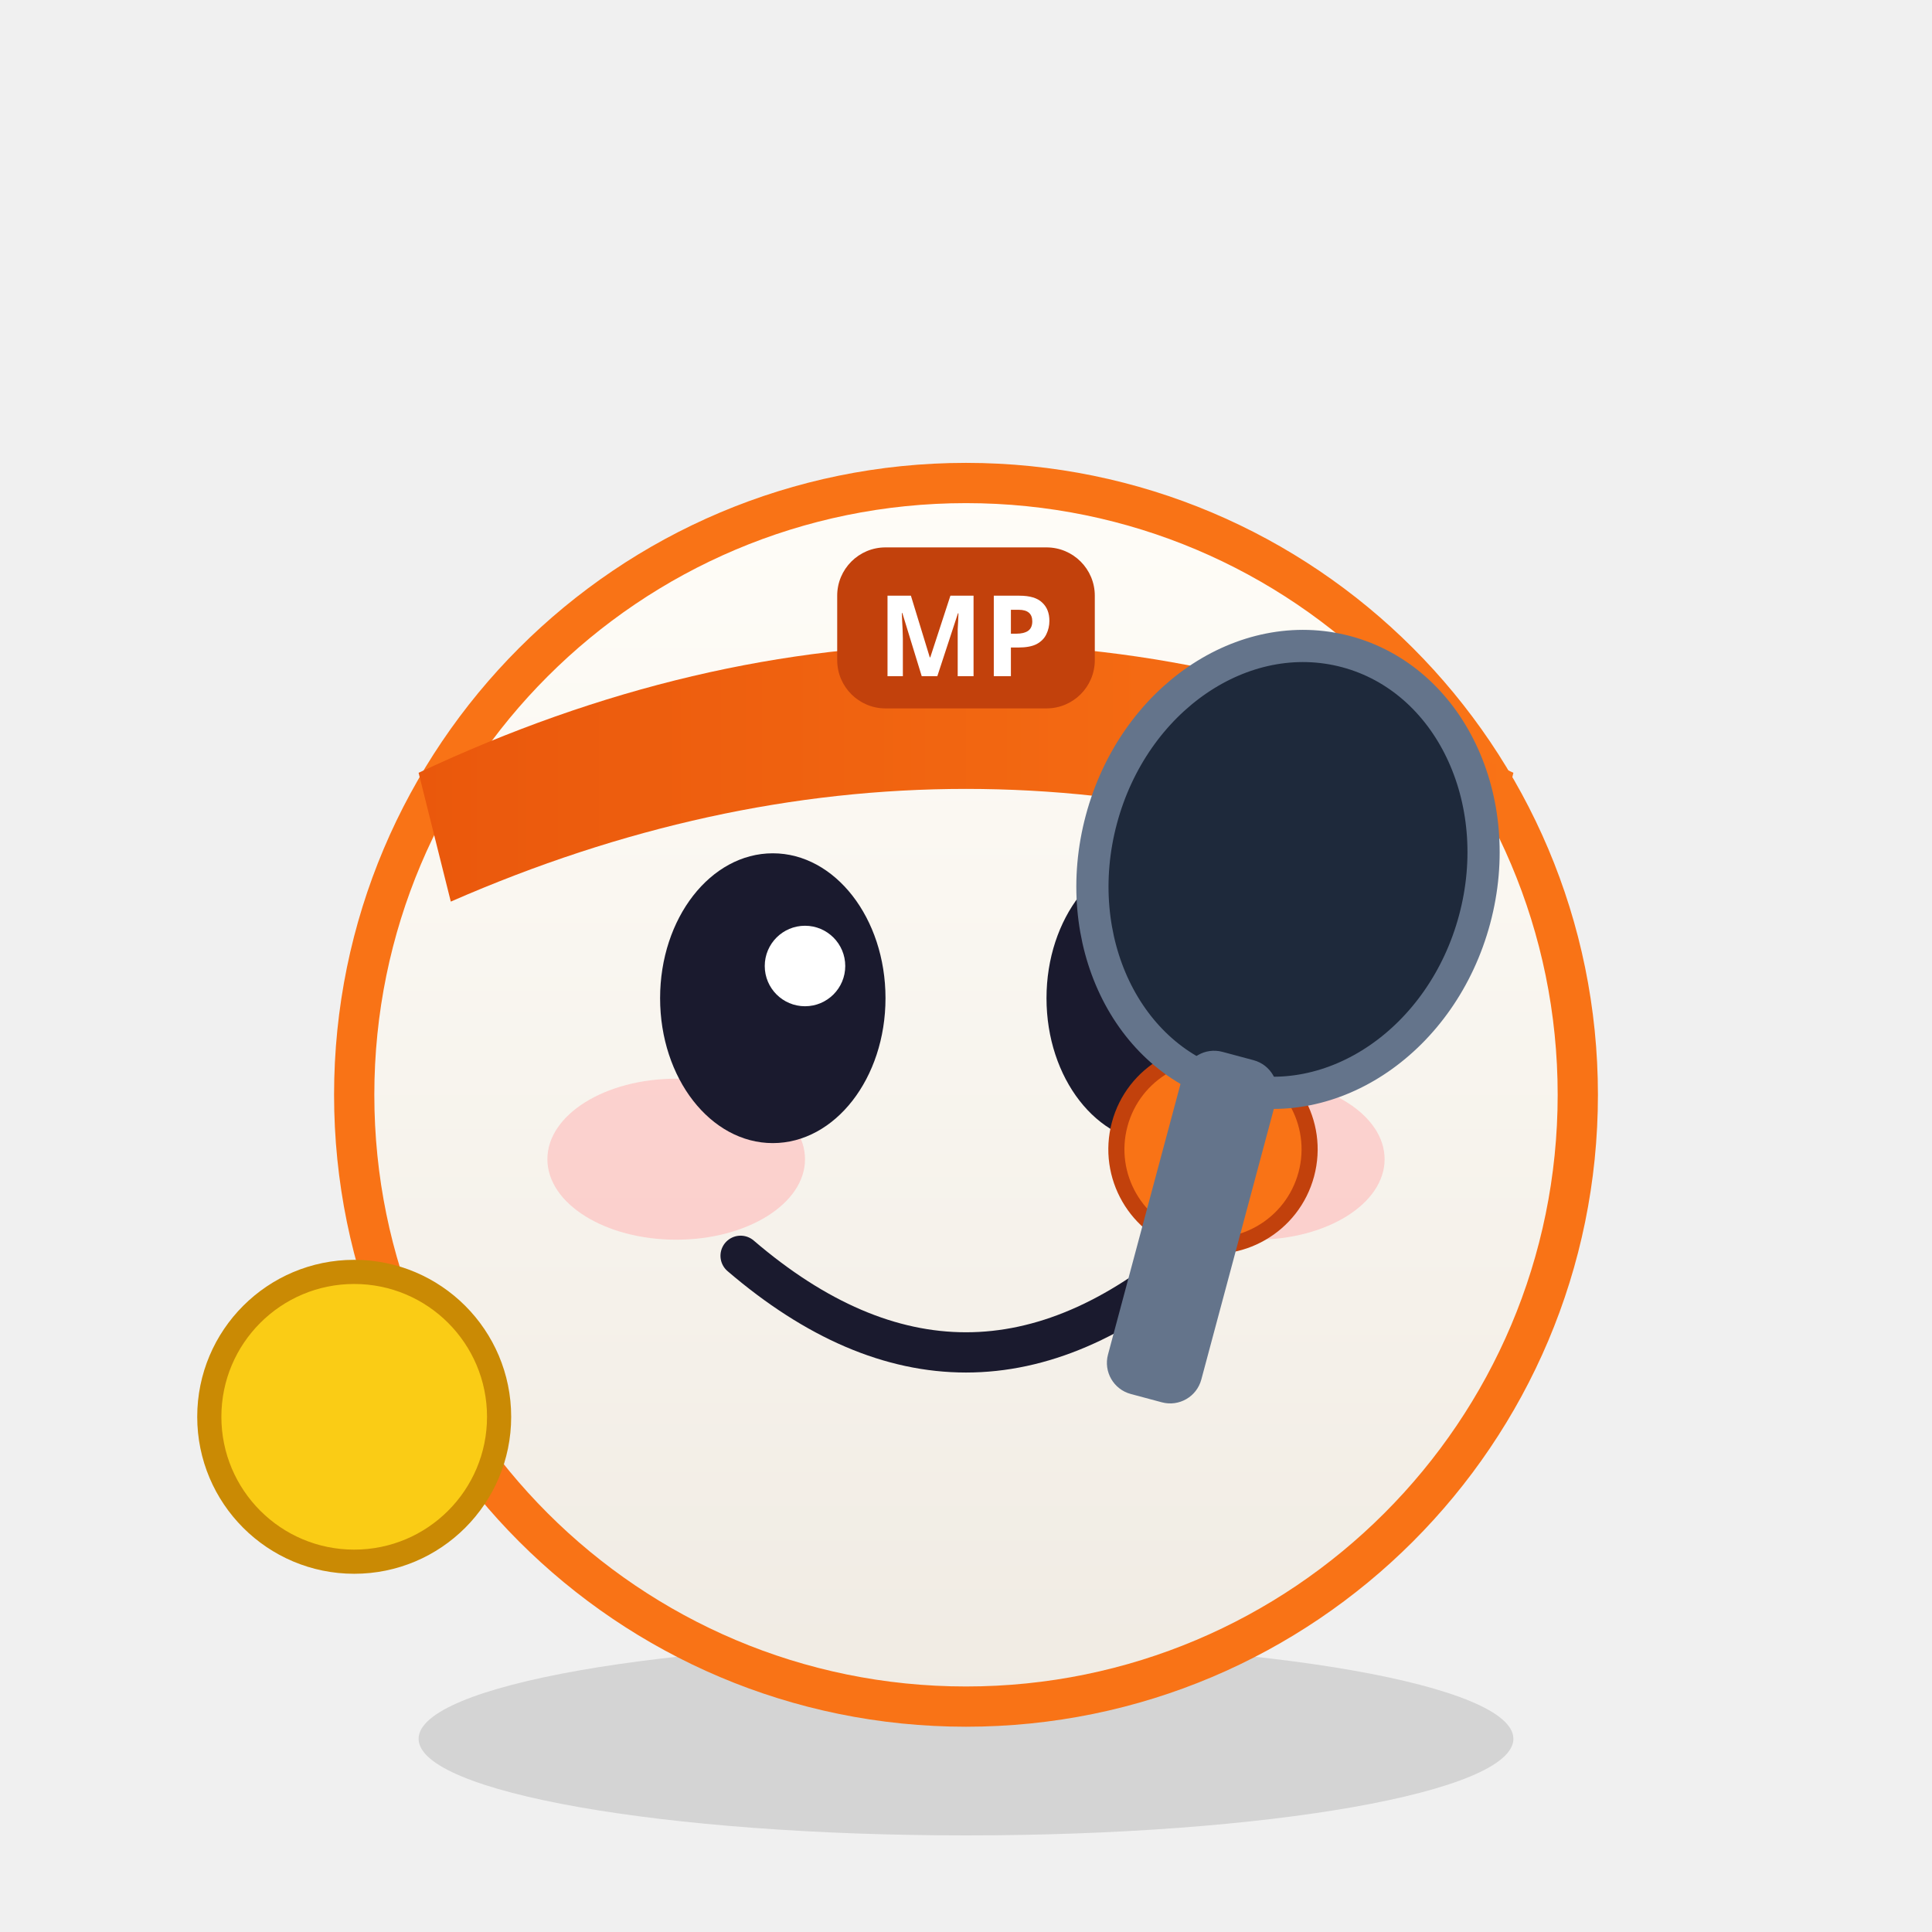
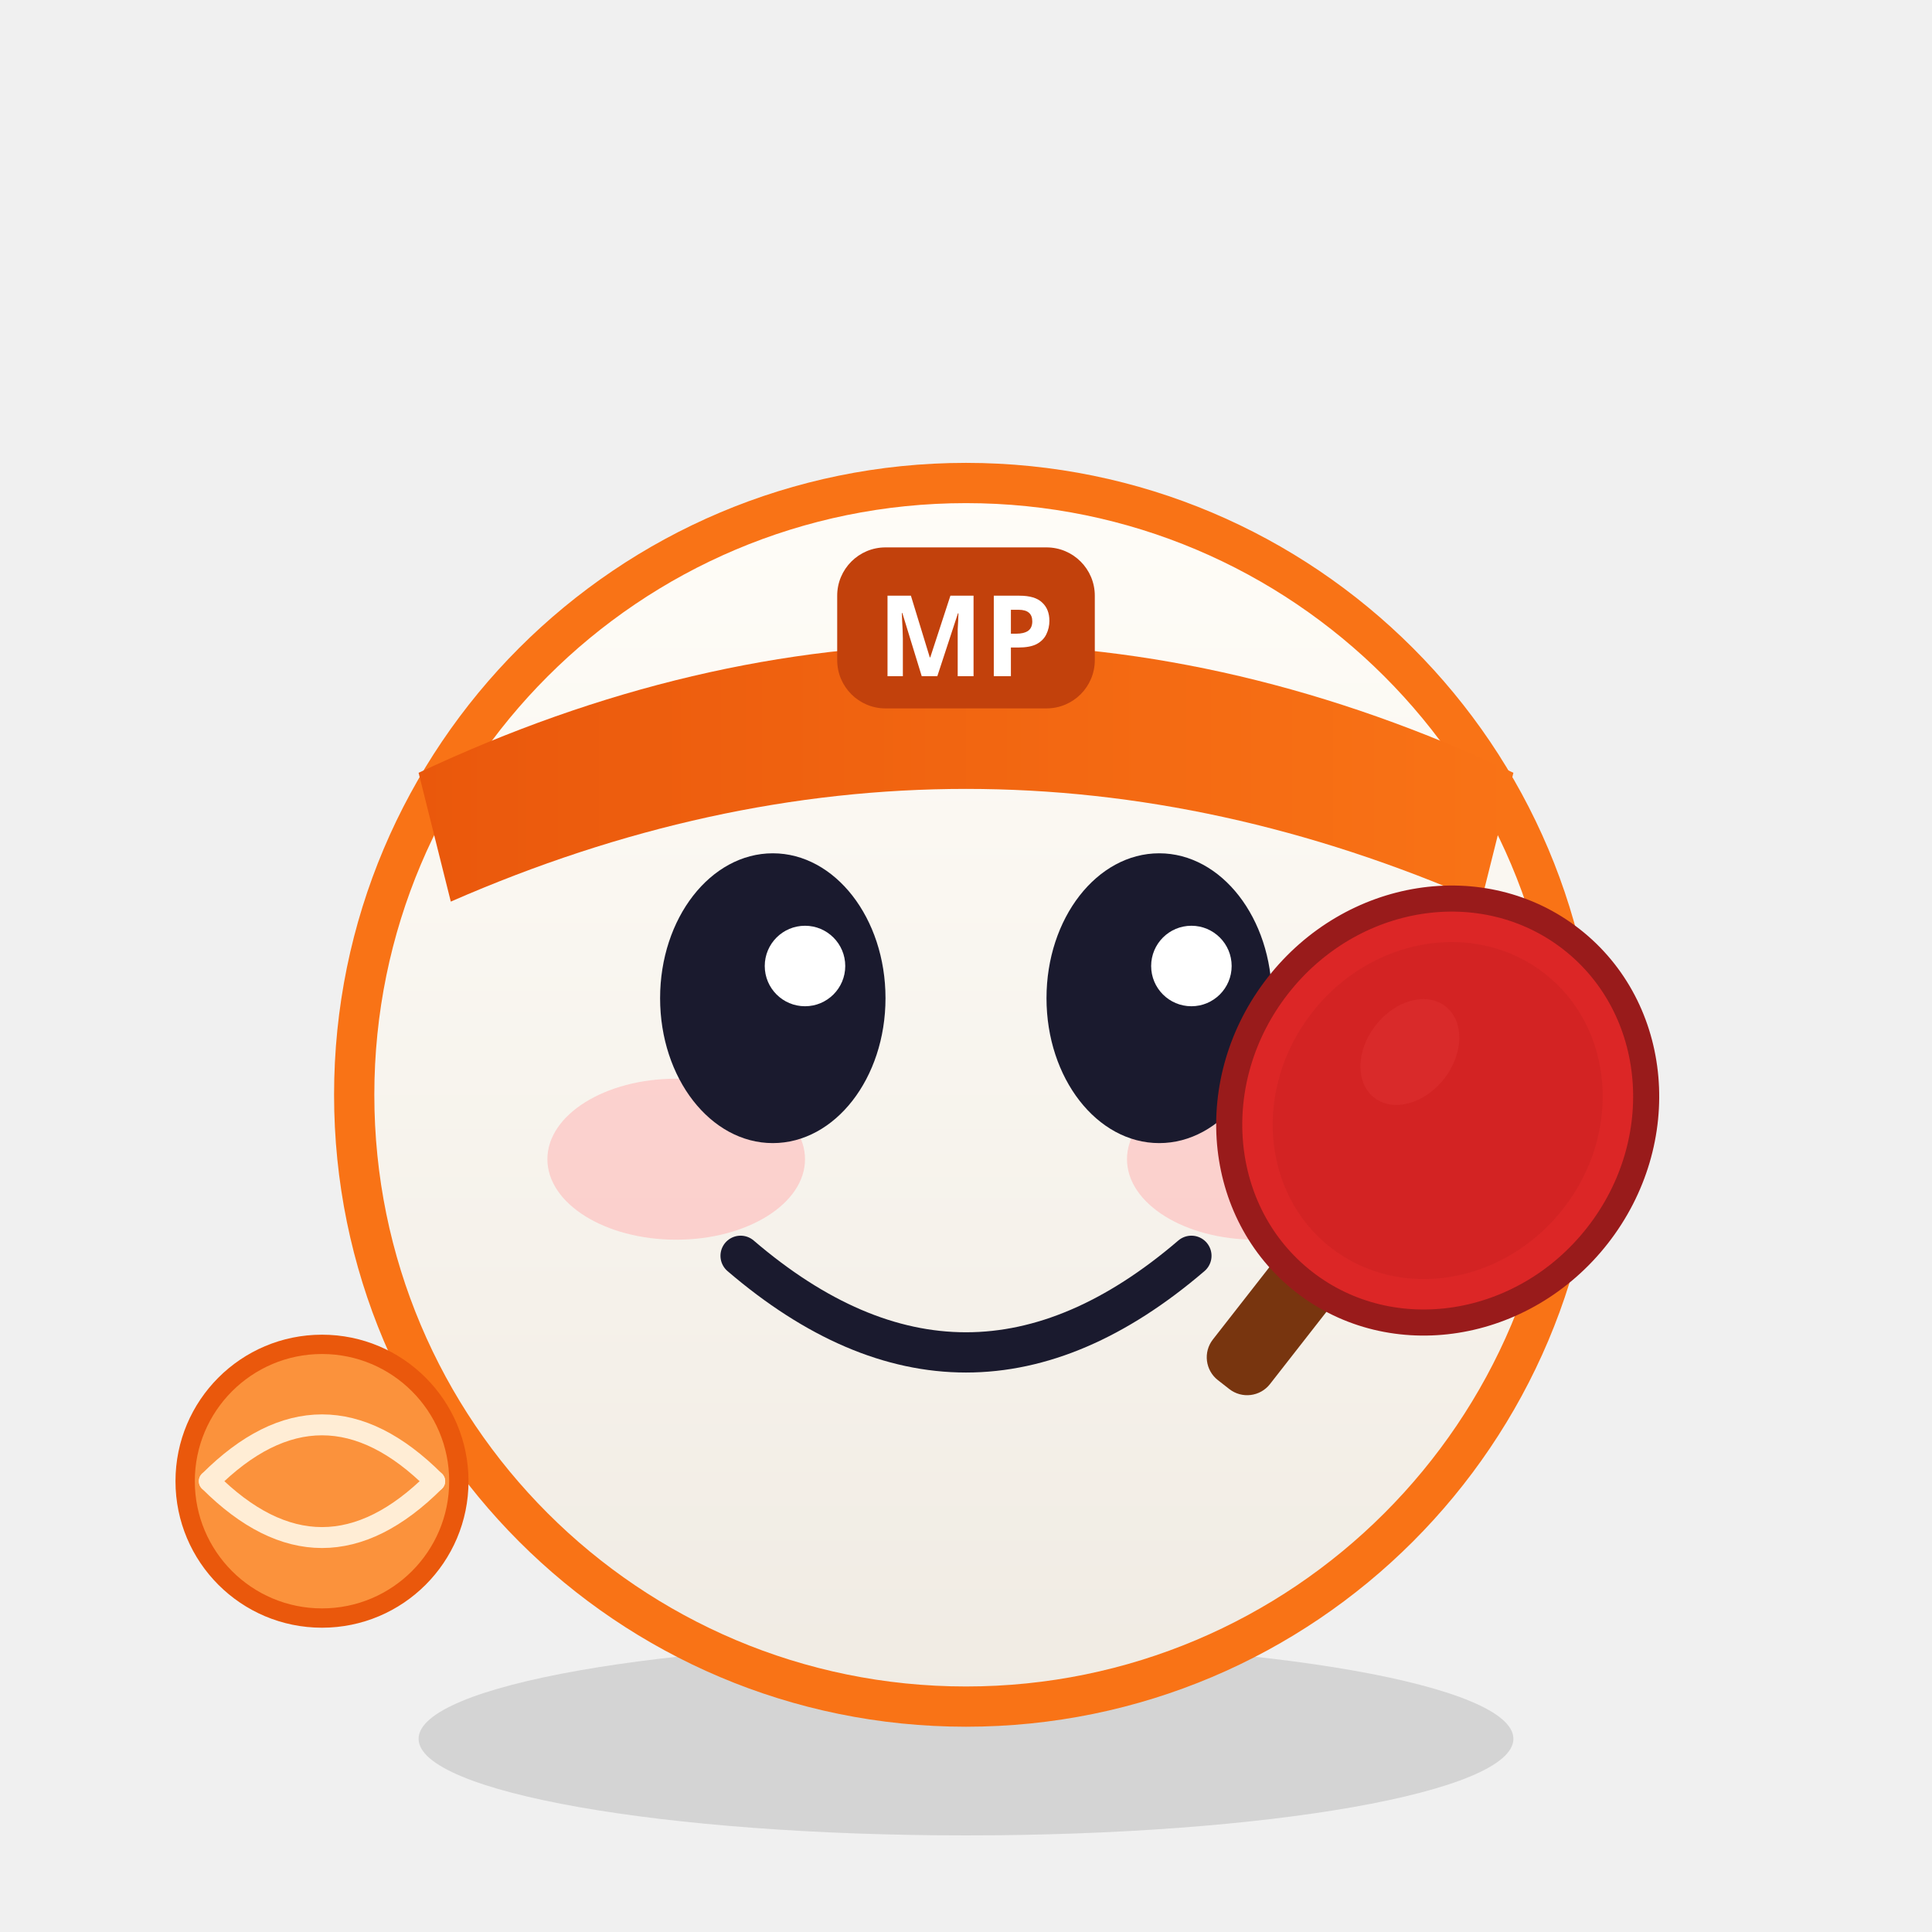
- <svg xmlns="http://www.w3.org/2000/svg" viewBox="0 0 120 120" role="img" aria-label="Spin, Table Tennis mascot">
+ <svg xmlns="http://www.w3.org/2000/svg" viewBox="0 0 120 120" role="img" aria-label="Pongi, Table Tennis mascot">
  <defs>
-     <linearGradient id="spin-body" x1="0%" y1="0%" x2="0%" y2="100%">
+     <linearGradient id="pongi-body" x1="0%" y1="0%" x2="0%" y2="100%">
      <stop offset="0%" stop-color="#fffdf8" />
      <stop offset="100%" stop-color="#f0ebe3" />
    </linearGradient>
-     <linearGradient id="spin-band" x1="0%" y1="0%" x2="100%" y2="0%">
+     <linearGradient id="pongi-band" x1="0%" y1="0%" x2="100%" y2="0%">
      <stop offset="0%" stop-color="#ea580c" />
      <stop offset="100%" stop-color="#f97316" />
    </linearGradient>
  </defs>
  <ellipse cx="60" cy="108" rx="34" ry="6" fill="#000" opacity="0.12" />
-   <circle cx="60" cy="68" r="38" fill="url(#spin-body)" stroke="#f97316" stroke-width="2.5" />
+   <circle cx="60" cy="68" r="38" fill="url(#pongi-body)" stroke="#f97316" stroke-width="2.5" />
  <ellipse cx="42" cy="72" rx="8" ry="5" fill="#ffb4b4" opacity="0.55" />
  <ellipse cx="78" cy="72" rx="8" ry="5" fill="#ffb4b4" opacity="0.55" />
  <ellipse cx="48" cy="62" rx="7" ry="9" fill="#1a1a2e" />
  <ellipse cx="72" cy="62" rx="7" ry="9" fill="#1a1a2e" />
  <circle cx="50" cy="60" r="2.5" fill="#fff" />
  <circle cx="74" cy="60" r="2.5" fill="#fff" />
  <path d="M46 78 Q60 90 74 78" fill="none" stroke="#1a1a2e" stroke-width="2.5" stroke-linecap="round" />
-   <path d="M26 48 Q60 32 94 48 L92 56 Q60 42 28 56 Z" fill="url(#spin-band)" />
+   <path d="M26 48 Q60 32 94 48 L92 56 Q60 42 28 56 Z" fill="url(#pongi-band)" />
  <rect x="52" y="34" width="16" height="10" rx="3" fill="#c2410c" />
  <text x="60" y="42" text-anchor="middle" font-size="7" font-weight="800" fill="#fff" font-family="system-ui,sans-serif">MP</text>
-   <g transform="translate(80,54) rotate(15)">
-     <circle cx="0" cy="18" r="6" fill="#f97316" stroke="#c2410c" stroke-width="1" />
-     <ellipse cx="0" cy="0" rx="12" ry="14" fill="#1e293b" stroke="#64748b" stroke-width="2" />
-     <rect x="-3" y="12" width="6" height="22" rx="2" fill="#64748b" />
+   <circle cx="20" cy="92" r="8.5" fill="#fb923c" stroke="#ea580c" stroke-width="1.2" />
+   <path d="M13 92 Q20 85 27 92" fill="none" stroke="#ffedd5" stroke-width="1.3" stroke-linecap="round" />
+   <path d="M13 92 Q20 99 27 92" fill="none" stroke="#ffedd5" stroke-width="1.3" stroke-linecap="round" />
+   <g transform="translate(76,86) rotate(38) scale(0.9)">
+     <rect x="-2.5" y="-16" width="5" height="16" rx="2" fill="#78350f" />
+     <ellipse cx="0" cy="-24" rx="14" ry="15" fill="#dc2626" stroke="#991b1b" stroke-width="1.8" />
+     <ellipse cx="0" cy="-24" rx="11" ry="12" fill="#b91c1c" opacity="0.25" />
+     <ellipse cx="-4" cy="-26" rx="3" ry="4" fill="#ef4444" opacity="0.2" />
  </g>
-   <circle cx="22" cy="88" r="9" fill="#facc15" stroke="#ca8a04" stroke-width="1.5" />
</svg>
